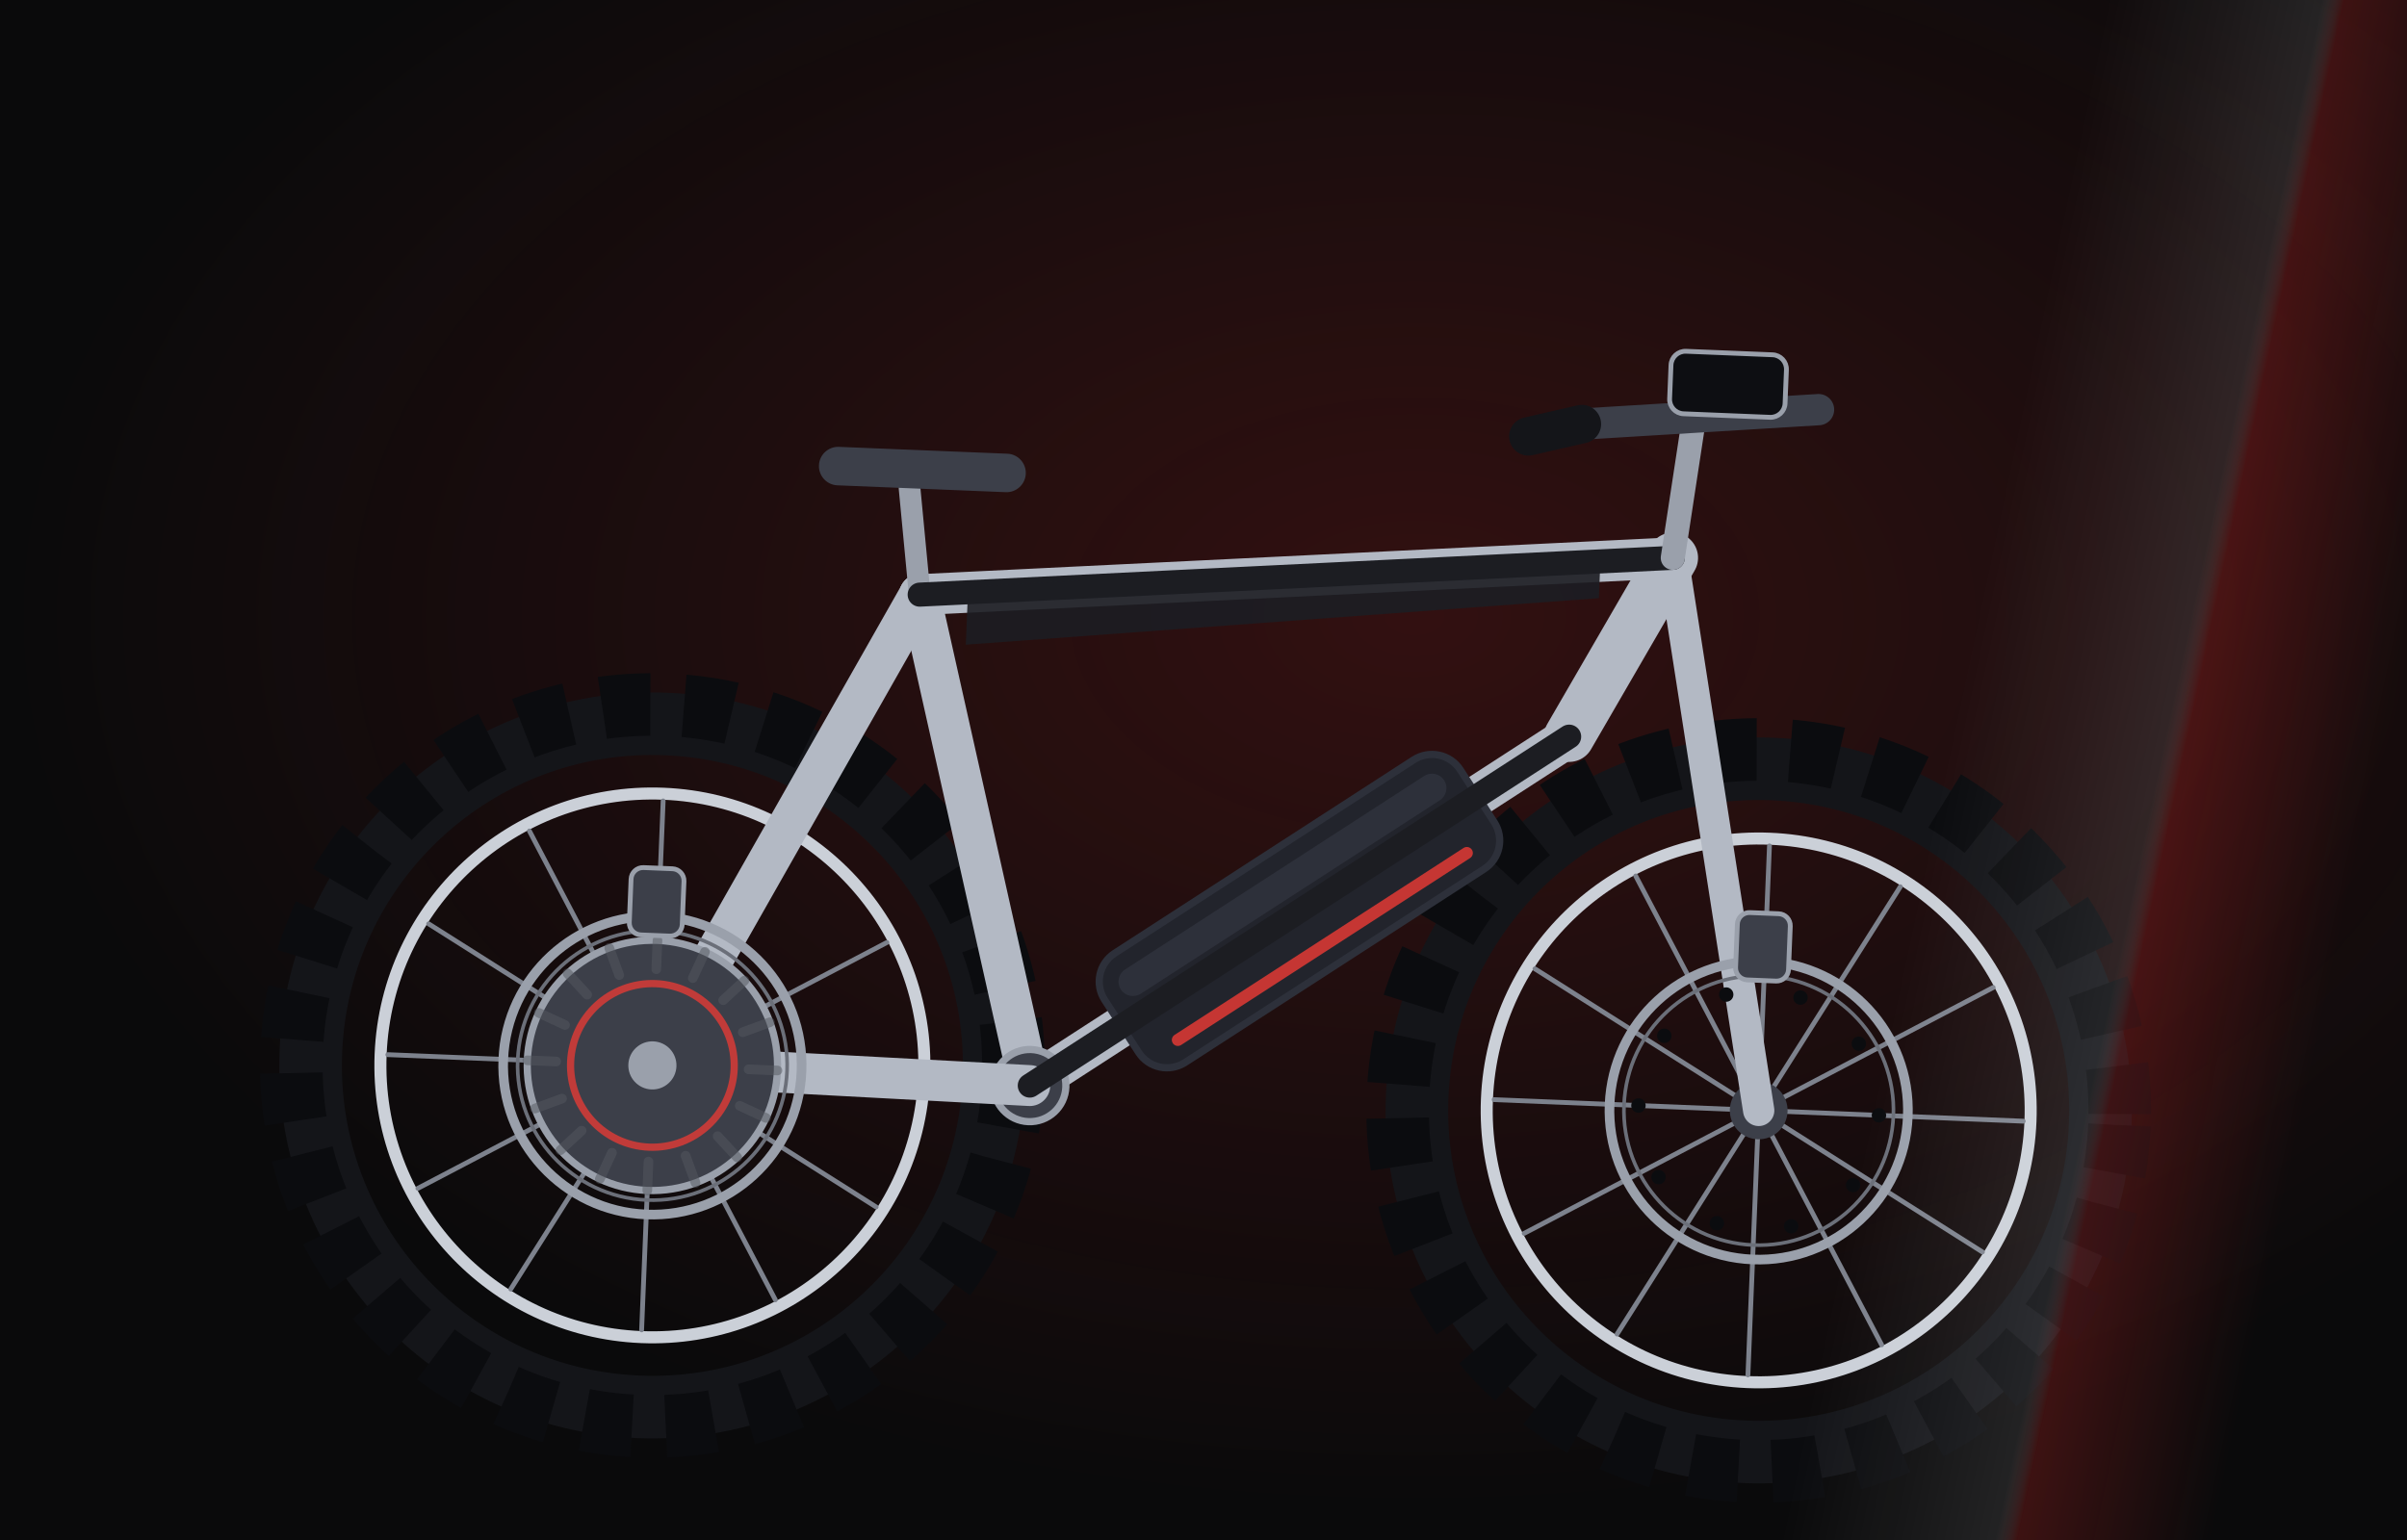
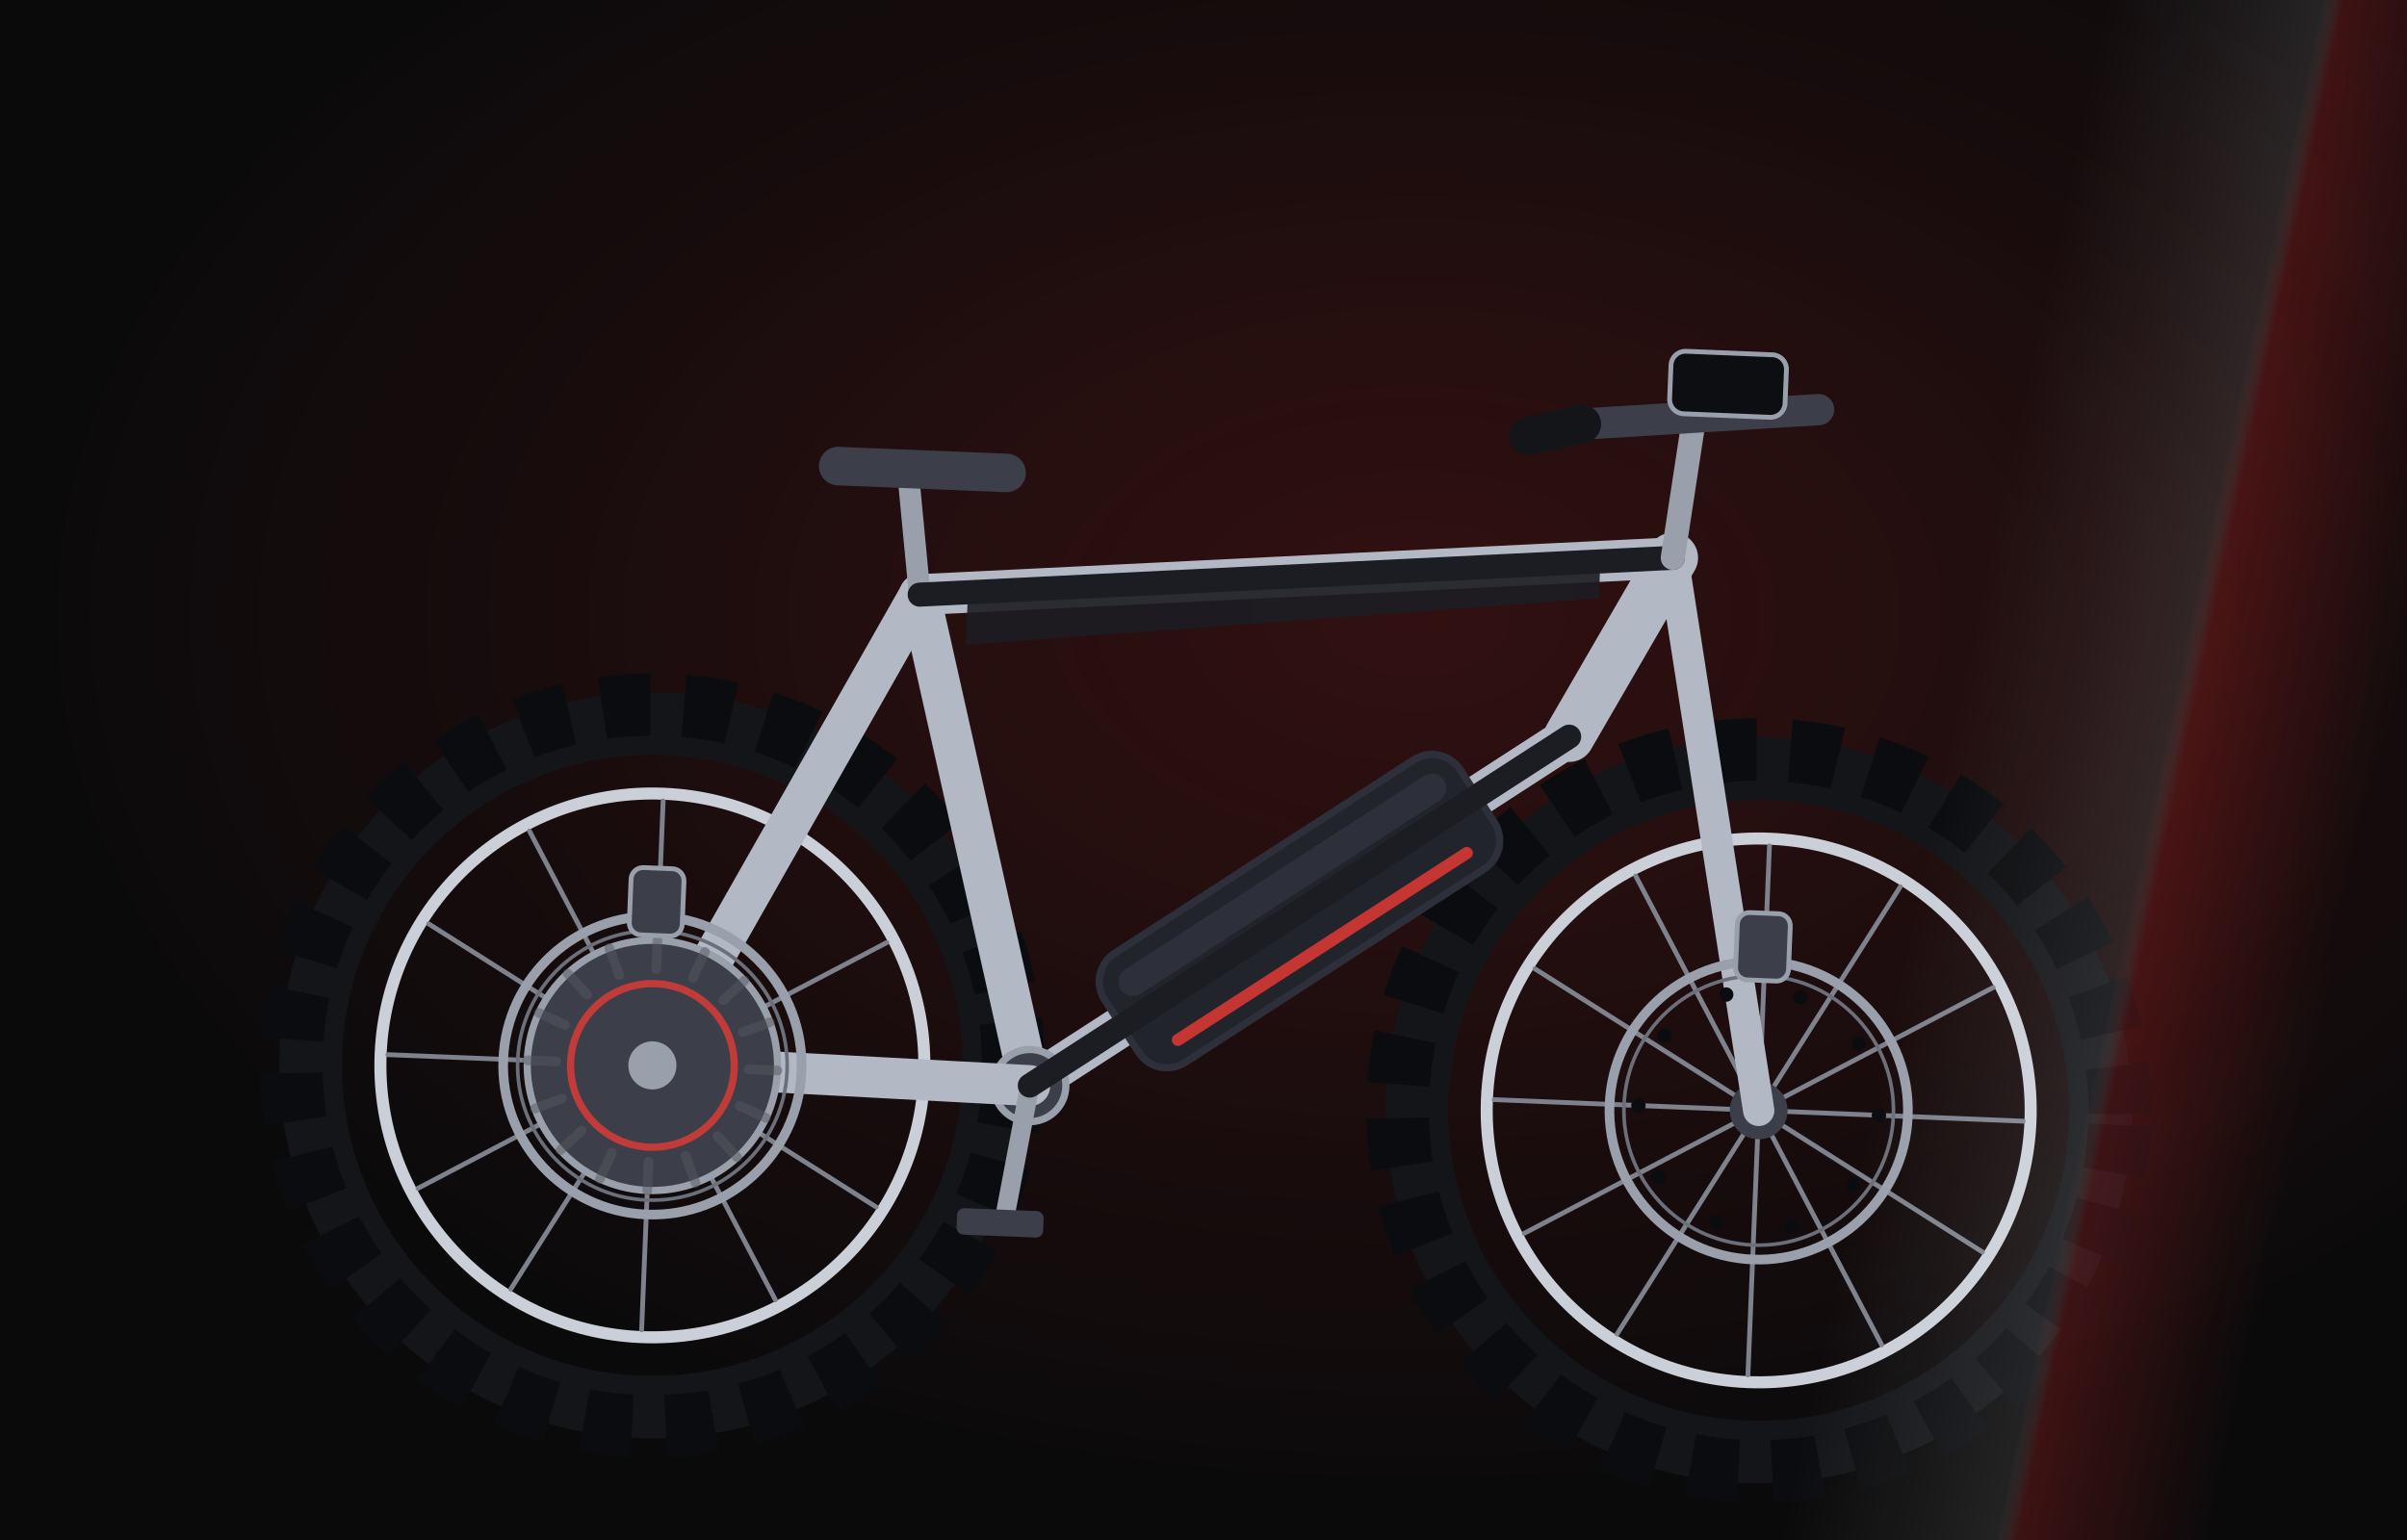
<svg xmlns="http://www.w3.org/2000/svg" viewBox="0 0 1000 640" width="1000" height="640">
  <defs>
    <radialGradient id="glow" cx="58.7%" cy="40%" r="58%">
      <stop offset="0%" stop-color="#d42a28" stop-opacity="0.20" />
      <stop offset="100%" stop-color="#d42a28" stop-opacity="0" />
    </radialGradient>
    <linearGradient id="sweep" x1="0" y1="0" x2="1" y2="0">
      <stop offset="0%" stop-color="#ffffff" stop-opacity="0" />
      <stop offset="50%" stop-color="#ffffff" stop-opacity="0.10" />
      <stop offset="55%" stop-color="#d42a28" stop-opacity="0.25" />
      <stop offset="100%" stop-color="#d42a28" stop-opacity="0" />
    </linearGradient>
  </defs>
  <rect width="1000" height="640" fill="#0a0a0b" />
  <rect width="1000" height="640" fill="url(#glow)" />
  <g transform="translate(500 350) rotate(2.33) scale(1.000) translate(-500 -350)">
    <g opacity="1.000" transform="translate(0 0.0)" />
    <g opacity="1.000" transform="translate(0 0.0)">
      <circle cx="275" cy="452" r="142" fill="none" stroke="#141519" stroke-width="26" />
      <circle cx="275" cy="452" r="113" fill="none" stroke="#cbd0d8" stroke-width="5" />
      <line x1="275" y1="452" x2="385" y2="452" stroke="#7d828d" stroke-width="2" stroke-linecap="round" />
      <line x1="275" y1="452" x2="370.263" y2="507" stroke="#7d828d" stroke-width="2" stroke-linecap="round" />
      <line x1="275" y1="452" x2="330" y2="547.263" stroke="#7d828d" stroke-width="2" stroke-linecap="round" />
      <line x1="275" y1="452" x2="275" y2="562" stroke="#7d828d" stroke-width="2" stroke-linecap="round" />
      <line x1="275" y1="452" x2="220" y2="547.263" stroke="#7d828d" stroke-width="2" stroke-linecap="round" />
      <line x1="275" y1="452" x2="179.737" y2="507" stroke="#7d828d" stroke-width="2" stroke-linecap="round" />
      <line x1="275" y1="452" x2="165" y2="452" stroke="#7d828d" stroke-width="2" stroke-linecap="round" />
      <line x1="275" y1="452" x2="179.737" y2="397" stroke="#7d828d" stroke-width="2" stroke-linecap="round" />
      <line x1="275" y1="452" x2="220" y2="356.737" stroke="#7d828d" stroke-width="2" stroke-linecap="round" />
      <line x1="275" y1="452" x2="275" y2="342" stroke="#7d828d" stroke-width="2" stroke-linecap="round" />
      <line x1="275" y1="452" x2="330" y2="356.737" stroke="#7d828d" stroke-width="2" stroke-linecap="round" />
      <line x1="275" y1="452" x2="370.263" y2="397" stroke="#7d828d" stroke-width="2" stroke-linecap="round" />
      <circle cx="275" cy="452" r="12" fill="#3c3f49" />
      <circle cx="735" cy="452" r="142" fill="none" stroke="#141519" stroke-width="26" />
      <circle cx="735" cy="452" r="113" fill="none" stroke="#cbd0d8" stroke-width="5" />
      <line x1="735" y1="452" x2="845" y2="452" stroke="#7d828d" stroke-width="2" stroke-linecap="round" />
      <line x1="735" y1="452" x2="830.263" y2="507" stroke="#7d828d" stroke-width="2" stroke-linecap="round" />
      <line x1="735" y1="452" x2="790" y2="547.263" stroke="#7d828d" stroke-width="2" stroke-linecap="round" />
      <line x1="735" y1="452" x2="735" y2="562" stroke="#7d828d" stroke-width="2" stroke-linecap="round" />
      <line x1="735" y1="452" x2="680" y2="547.263" stroke="#7d828d" stroke-width="2" stroke-linecap="round" />
      <line x1="735" y1="452" x2="639.737" y2="507" stroke="#7d828d" stroke-width="2" stroke-linecap="round" />
      <line x1="735" y1="452" x2="625" y2="452" stroke="#7d828d" stroke-width="2" stroke-linecap="round" />
      <line x1="735" y1="452" x2="639.737" y2="397" stroke="#7d828d" stroke-width="2" stroke-linecap="round" />
      <line x1="735" y1="452" x2="680" y2="356.737" stroke="#7d828d" stroke-width="2" stroke-linecap="round" />
      <line x1="735" y1="452" x2="735" y2="342" stroke="#7d828d" stroke-width="2" stroke-linecap="round" />
      <line x1="735" y1="452" x2="790" y2="356.737" stroke="#7d828d" stroke-width="2" stroke-linecap="round" />
      <line x1="735" y1="452" x2="830.263" y2="397" stroke="#7d828d" stroke-width="2" stroke-linecap="round" />
      <circle cx="735" cy="452" r="12" fill="#3c3f49" />
    </g>
    <g opacity="1.000" transform="translate(0 0.0)">
      <circle cx="275" cy="452" r="150" fill="none" stroke="#0b0c0f" stroke-width="26" stroke-dasharray="20 14" />
      <circle cx="735" cy="452" r="150" fill="none" stroke="#0b0c0f" stroke-width="26" stroke-dasharray="20 14" />
    </g>
    <g opacity="1.000" transform="translate(0 0.0)">
      <line x1="432" y1="454" x2="650" y2="300" stroke="#b3b9c4" stroke-width="17" stroke-linecap="round" />
      <line x1="378" y1="252" x2="690" y2="224" stroke="#b3b9c4" stroke-width="17" stroke-linecap="round" />
      <line x1="432" y1="454" x2="378" y2="252" stroke="#b3b9c4" stroke-width="17" stroke-linecap="round" />
      <line x1="650" y1="300" x2="690" y2="224" stroke="#b3b9c4" stroke-width="21" stroke-linecap="round" />
      <line x1="690" y1="224" x2="735" y2="452" stroke="#b3b9c4" stroke-width="13" stroke-linecap="round" />
      <circle cx="432" cy="454" r="15" fill="#3c3f49" stroke="#9aa0ab" stroke-width="3" />
      <line x1="432" y1="454" x2="275" y2="452" stroke="#b3b9c4" stroke-width="17" stroke-linecap="round" />
      <line x1="275" y1="452" x2="378" y2="252" stroke="#b3b9c4" stroke-width="17" stroke-linecap="round" />
    </g>
    <g opacity="1.000" transform="translate(0 0.0)">
      <line x1="378" y1="252" x2="372" y2="208" stroke="#9aa0ab" stroke-width="9" stroke-linecap="round" />
      <rect x="334" y="192" width="86" height="16" rx="8" fill="#3c3f49" />
    </g>
    <g opacity="1.000" transform="translate(0 0.0)">
      <circle cx="735" cy="452" r="62" fill="none" stroke="#9aa0ab" stroke-width="4" />
      <circle cx="735" cy="452" r="56" fill="none" stroke="#6b6f79" stroke-width="1.5" />
      <circle cx="785" cy="452" r="3" fill="#0b0c0f" />
      <circle cx="775.451" cy="481.389" r="3" fill="#0b0c0f" />
      <circle cx="750.451" cy="499.553" r="3" fill="#0b0c0f" />
      <circle cx="719.549" cy="499.553" r="3" fill="#0b0c0f" />
      <circle cx="694.549" cy="481.389" r="3" fill="#0b0c0f" />
      <circle cx="685" cy="452" r="3" fill="#0b0c0f" />
      <circle cx="694.549" cy="422.611" r="3" fill="#0b0c0f" />
      <circle cx="719.549" cy="404.447" r="3" fill="#0b0c0f" />
      <circle cx="750.451" cy="404.447" r="3" fill="#0b0c0f" />
      <circle cx="775.451" cy="422.611" r="3" fill="#0b0c0f" />
      <circle cx="275" cy="452" r="62" fill="none" stroke="#9aa0ab" stroke-width="4" />
      <circle cx="275" cy="452" r="56" fill="none" stroke="#6b6f79" stroke-width="1.5" />
      <circle cx="325" cy="452" r="3" fill="#0b0c0f" />
      <circle cx="315.451" cy="481.389" r="3" fill="#0b0c0f" />
      <circle cx="290.451" cy="499.553" r="3" fill="#0b0c0f" />
      <circle cx="259.549" cy="499.553" r="3" fill="#0b0c0f" />
      <circle cx="234.549" cy="481.389" r="3" fill="#0b0c0f" />
      <circle cx="225" cy="452" r="3" fill="#0b0c0f" />
      <circle cx="234.549" cy="422.611" r="3" fill="#0b0c0f" />
      <circle cx="259.549" cy="404.447" r="3" fill="#0b0c0f" />
      <circle cx="290.451" cy="404.447" r="3" fill="#0b0c0f" />
      <circle cx="315.451" cy="422.611" r="3" fill="#0b0c0f" />
    </g>
    <g opacity="1.000" transform="translate(0 0.0)">
      <g transform="translate(541 377) rotate(-35.23823)">
        <rect x="-88" y="-27" width="176" height="54" rx="14" fill="#22242c" stroke="#2d303a" stroke-width="3" />
        <rect x="-80" y="-19" width="160" height="12" rx="6" fill="#2d303a" />
        <rect x="-74" y="15" width="148" height="5" rx="2.5" fill="#e23a34" opacity="0.85" />
      </g>
    </g>
    <g opacity="1.000" transform="translate(0 0.0)">
      <circle cx="275" cy="452" r="52" fill="#3c3f49" stroke="#9aa0ab" stroke-width="3" />
      <line x1="315" y1="452" x2="327" y2="452" stroke="#54586180" stroke-width="4" stroke-linecap="round" />
      <line x1="311.955" y1="467.307" x2="323.042" y2="471.9" stroke="#54586180" stroke-width="4" stroke-linecap="round" />
      <line x1="303.284" y1="480.284" x2="311.77" y2="488.77" stroke="#54586180" stroke-width="4" stroke-linecap="round" />
      <line x1="290.307" y1="488.955" x2="294.9" y2="500.042" stroke="#54586180" stroke-width="4" stroke-linecap="round" />
      <line x1="275" y1="492" x2="275" y2="504" stroke="#54586180" stroke-width="4" stroke-linecap="round" />
      <line x1="259.693" y1="488.955" x2="255.1" y2="500.042" stroke="#54586180" stroke-width="4" stroke-linecap="round" />
      <line x1="246.716" y1="480.284" x2="238.23" y2="488.77" stroke="#54586180" stroke-width="4" stroke-linecap="round" />
      <line x1="238.045" y1="467.307" x2="226.958" y2="471.9" stroke="#54586180" stroke-width="4" stroke-linecap="round" />
      <line x1="235" y1="452" x2="223" y2="452" stroke="#54586180" stroke-width="4" stroke-linecap="round" />
      <line x1="238.045" y1="436.693" x2="226.958" y2="432.1" stroke="#54586180" stroke-width="4" stroke-linecap="round" />
      <line x1="246.716" y1="423.716" x2="238.23" y2="415.23" stroke="#54586180" stroke-width="4" stroke-linecap="round" />
      <line x1="259.693" y1="415.045" x2="255.1" y2="403.958" stroke="#54586180" stroke-width="4" stroke-linecap="round" />
      <line x1="275" y1="412" x2="275" y2="400" stroke="#54586180" stroke-width="4" stroke-linecap="round" />
      <line x1="290.307" y1="415.045" x2="294.9" y2="403.958" stroke="#54586180" stroke-width="4" stroke-linecap="round" />
      <line x1="303.284" y1="423.716" x2="311.77" y2="415.23" stroke="#54586180" stroke-width="4" stroke-linecap="round" />
      <line x1="311.955" y1="436.693" x2="323.042" y2="432.1" stroke="#54586180" stroke-width="4" stroke-linecap="round" />
      <circle cx="275" cy="452" r="34" fill="none" stroke="#e23a34" stroke-width="3" opacity="0.8" />
      <circle cx="275" cy="452" r="10" fill="#9aa0ab" />
    </g>
    <g opacity="1.000" transform="translate(0 0.0)">
+       <line x1="432" y1="454" x2="424" y2="508" stroke="#9aa0ab" stroke-width="8" stroke-linecap="round" />
+       <rect x="404" y="506" width="36" height="11" rx="3" fill="#3c3f49" />
+     </g>
+     <g opacity="1.000" transform="translate(0 0.0)">
      <rect x="723" y="370" width="22" height="28" rx="5" fill="#3c3f49" stroke="#9aa0ab" stroke-width="2" />
      <rect x="263" y="370" width="22" height="28" rx="5" fill="#3c3f49" stroke="#9aa0ab" stroke-width="2" />
    </g>
    <g opacity="1.000" transform="translate(0 0.0)">
      <line x1="432" y1="454" x2="650" y2="300" stroke="#1c1d22" stroke-width="10" stroke-linecap="round" />
      <line x1="378" y1="252" x2="690" y2="224" stroke="#1c1d22" stroke-width="10" stroke-linecap="round" />
      <path d="M398 248 L660 222 L660 242 L398 272 Z" fill="#1c1d22" opacity="0.9" />
    </g>
    <g opacity="1.000" transform="translate(0 0.0)" />
    <g opacity="1.000" transform="translate(0 0.0)" />
    <g opacity="1.000" transform="translate(0 0.0)">
      <line x1="690" y1="224" x2="696" y2="170" stroke="#9aa0ab" stroke-width="10" stroke-linecap="round" />
      <line x1="650" y1="170" x2="748" y2="160" stroke="#3c3f49" stroke-width="13" stroke-linecap="round" />
      <line x1="650" y1="170" x2="628" y2="176" stroke="#141519" stroke-width="16" stroke-linecap="round" />
      <rect x="686" y="138" width="48" height="26" rx="6" fill="#0d0e12" stroke="#9aa0ab" stroke-width="2" />
    </g>
  </g>
  <g transform="translate(965 0) skewX(-12)">
    <rect x="-90" y="-100" width="180" height="840" fill="url(#sweep)" />
  </g>
</svg>
